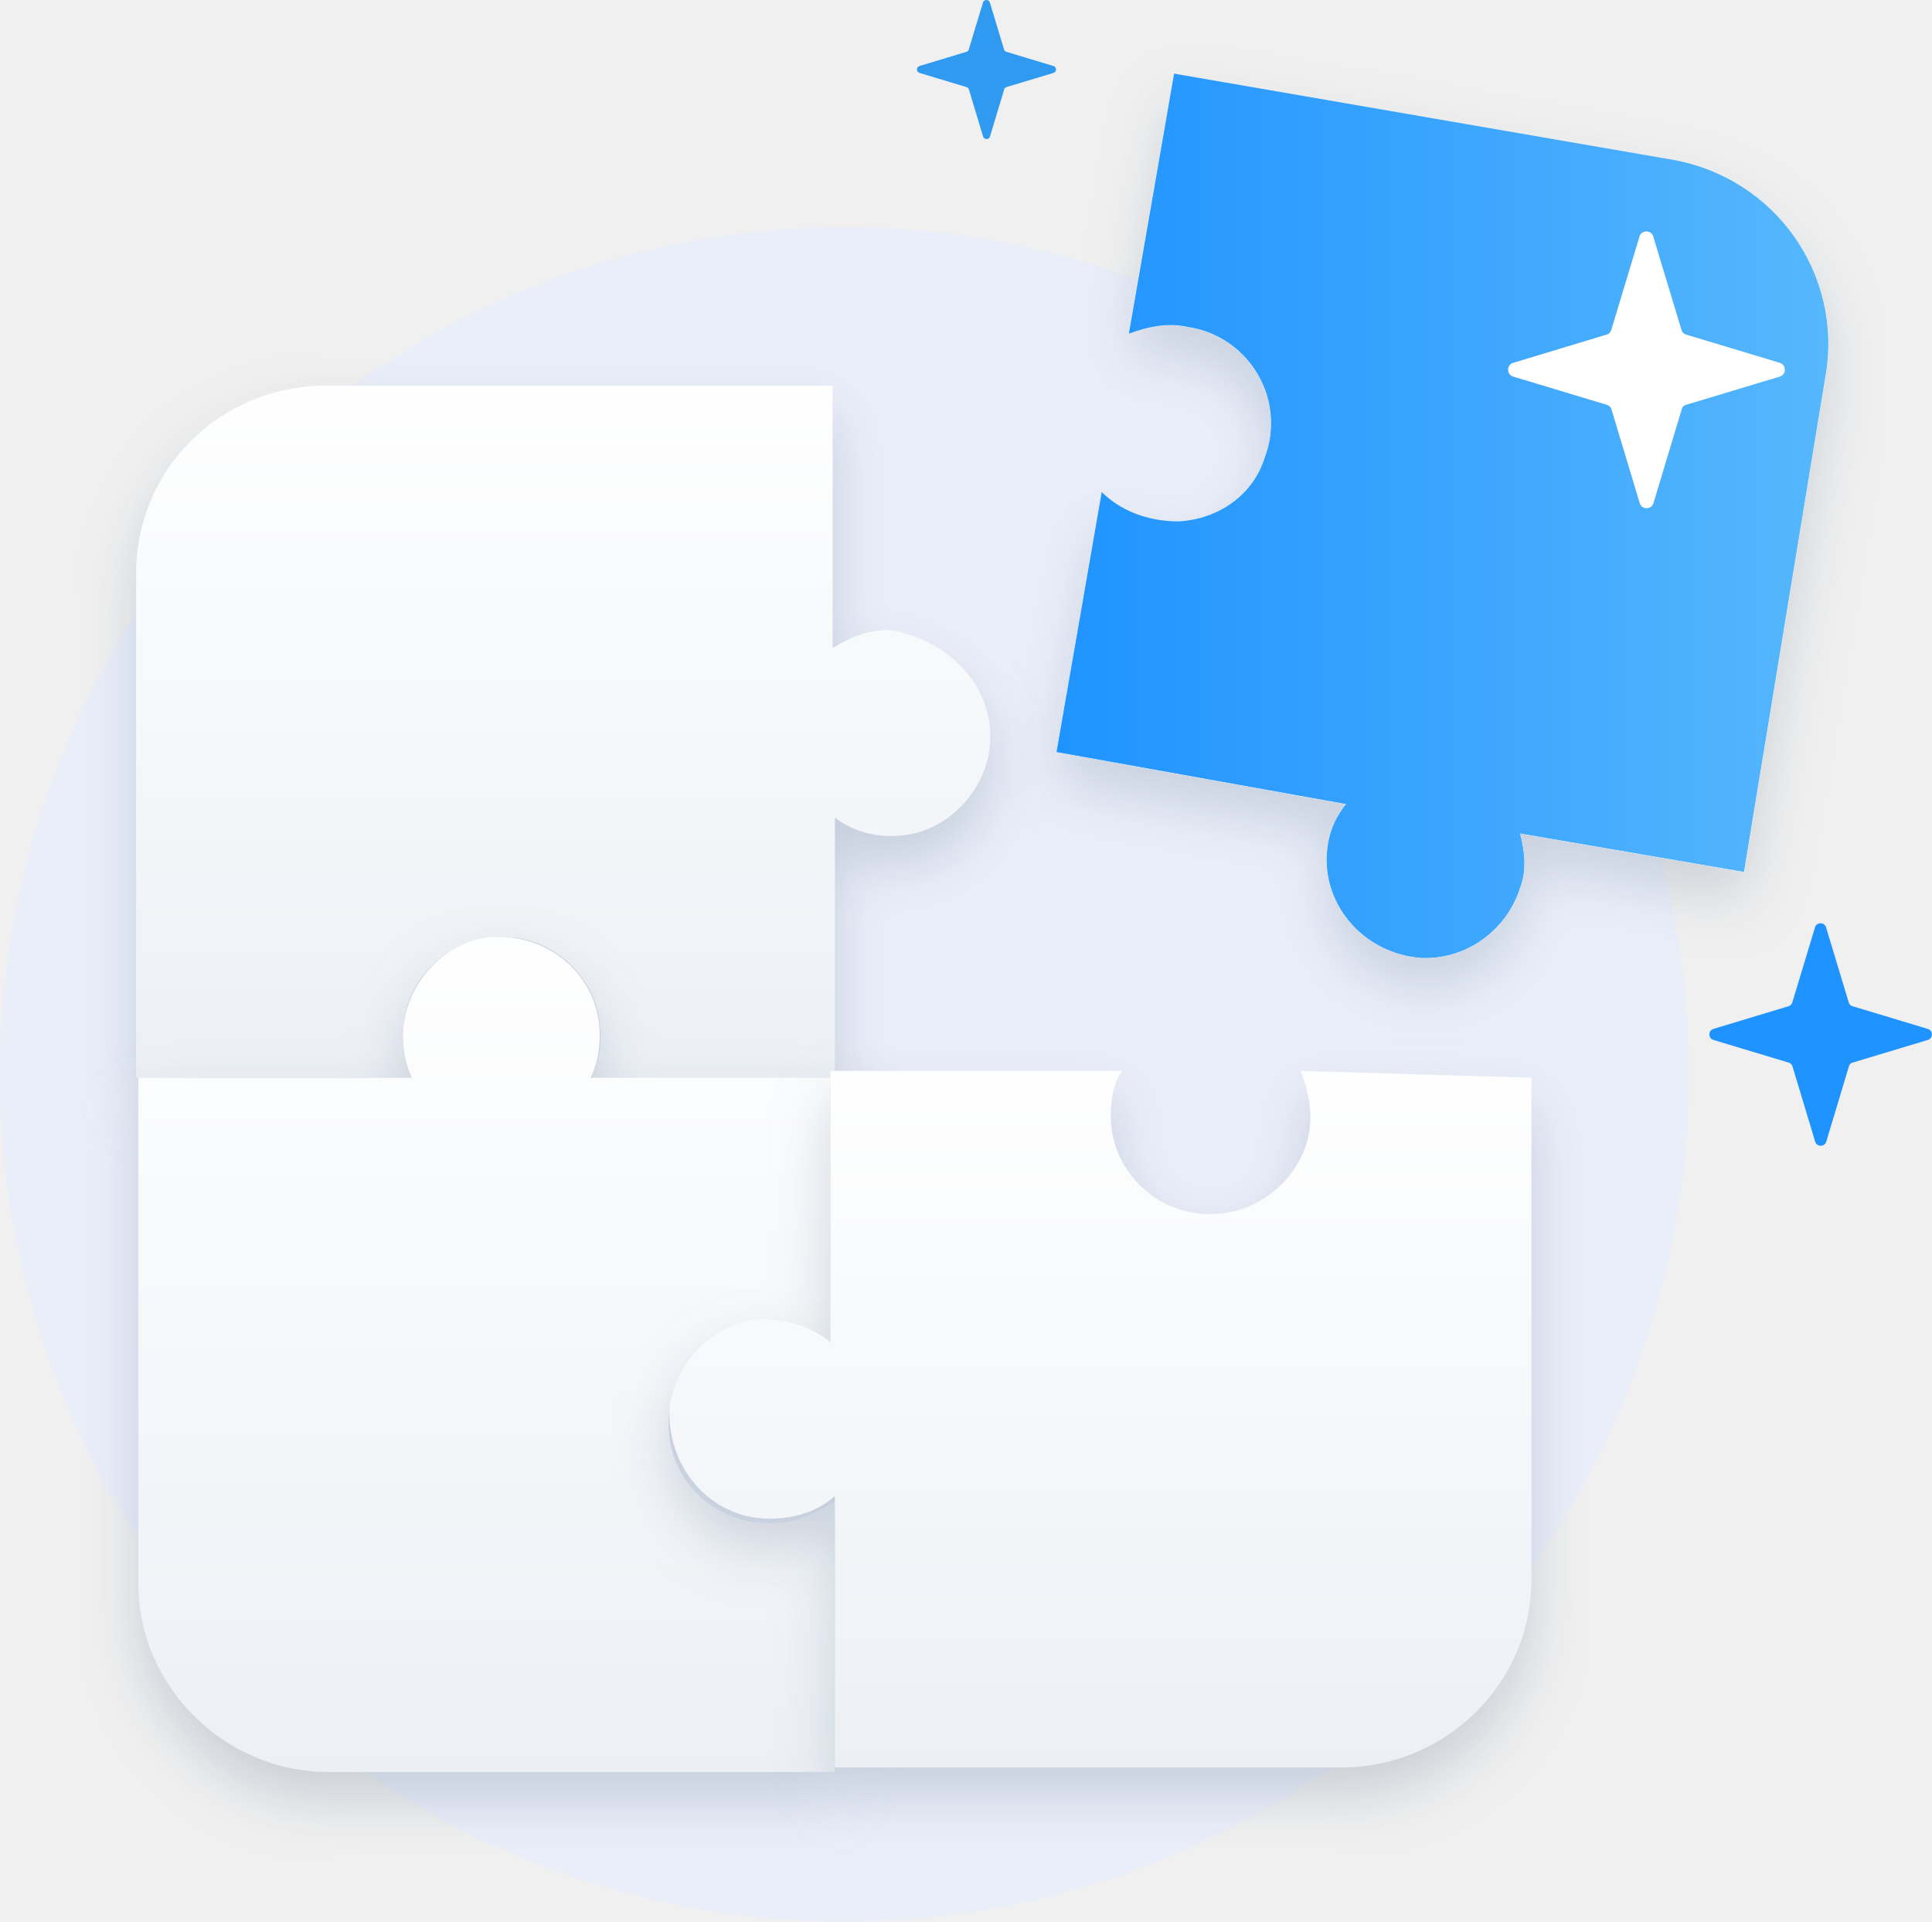
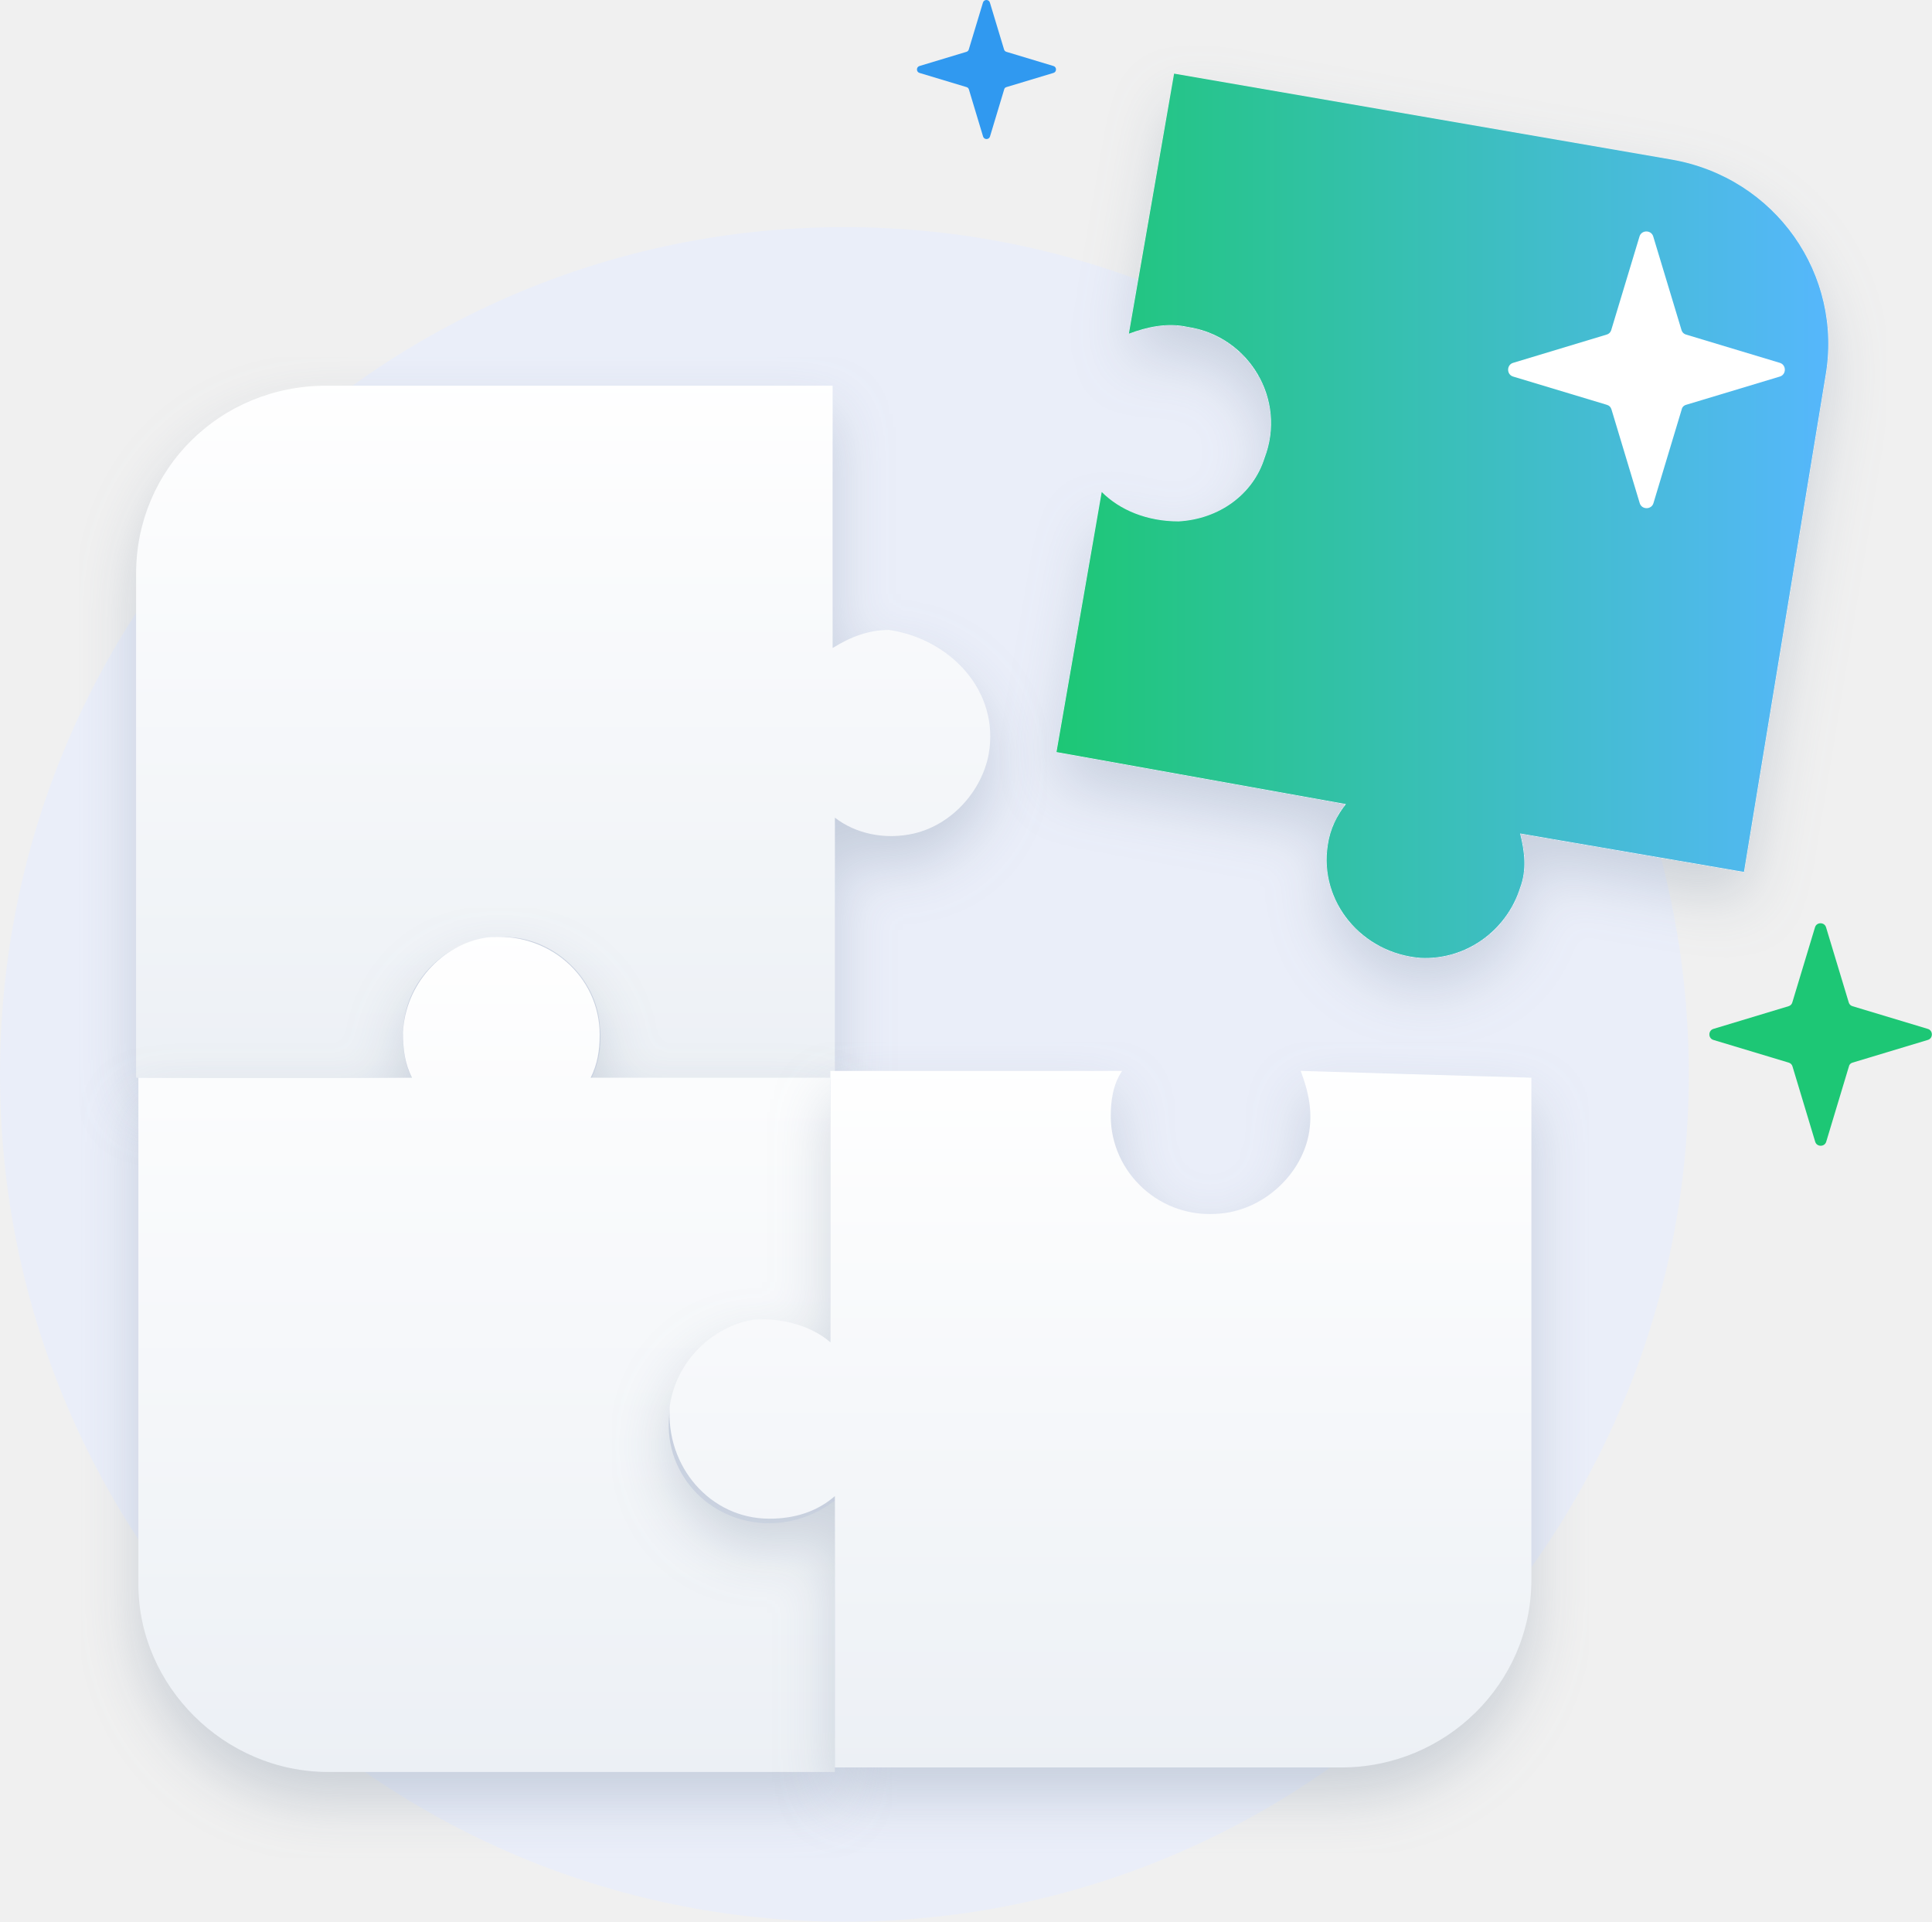
<svg xmlns="http://www.w3.org/2000/svg" width="748" height="744" viewBox="0 0 748 744" fill="none">
  <path d="M326.92 744.001C507.474 744.001 653.841 597.135 653.841 415.967C653.841 234.799 507.474 87.933 326.92 87.933C146.367 87.933 0 234.799 0 415.967C0 597.135 146.367 744.001 326.92 744.001Z" fill="#EAEEF9" />
  <path d="M699.264 140.632C703.555 136.698 703.855 130.018 699.934 125.713C696.013 121.407 689.355 121.106 685.065 125.041C680.774 128.975 680.474 135.655 684.395 139.961C688.316 144.266 694.974 144.567 699.264 140.632Z" fill="#EAEEF9" />
  <path opacity="0.3" d="M524.644 264.296C536.27 264.296 545.694 254.839 545.694 243.175C545.694 231.51 536.27 222.054 524.644 222.054C513.019 222.054 503.595 231.51 503.595 243.175C503.595 254.839 513.019 264.296 524.644 264.296Z" fill="#AAB2C5" />
  <g filter="url(#filter0_d_415_54)">
    <path d="M382.773 292.041C380.146 306.049 368.765 319.182 353.881 322.685C342.499 325.311 331.117 322.685 323.237 316.556V418.118H228.679C232.181 411.113 233.057 404.109 232.181 396.229C230.43 378.719 215.546 364.71 198.911 362.959C176.147 360.333 156.01 377.843 156.01 400.607C156.01 406.736 156.886 412.864 159.512 417.242H52.697V221.998C52.697 181.724 85.092 149.329 126.242 149.329H322.361V250.891C329.366 246.513 336.37 243.887 344.25 243.887C367.889 247.389 387.151 267.526 382.773 292.041Z" fill="url(#paint0_linear_415_54)" />
  </g>
  <g filter="url(#filter1_d_415_54)">
    <path d="M259.323 545.944C255.821 569.583 274.207 589.72 297.847 589.72C307.478 589.72 316.233 586.218 323.237 580.965V686.029H127.118C86.844 686.029 53.573 652.759 53.573 613.36V417.241H159.513C156.886 411.987 156.011 406.734 156.011 399.73C156.886 381.344 170.895 365.584 188.405 362.958C212.045 360.331 232.182 377.842 232.182 400.605C232.182 406.734 231.306 411.987 228.68 417.241H321.486V522.304C313.606 515.3 303.1 511.798 291.718 513.549C275.083 515.3 261.95 529.309 259.323 545.944Z" fill="url(#paint1_linear_415_54)" />
  </g>
  <g filter="url(#filter2_d_415_54)">
    <path d="M592.9 417.24V611.609C592.9 651.883 559.63 684.278 519.356 684.278H323.236V579.214C316.232 585.343 307.477 587.969 297.846 587.969C275.082 587.969 257.571 567.832 259.322 544.193C261.949 526.682 275.958 513.549 291.717 510.922C303.099 510.047 314.481 513.549 321.485 519.678V414.614H434.429C430.927 419.867 430.051 425.996 430.051 432.124C430.051 454.013 449.313 472.399 472.952 469.772C490.463 468.021 505.347 453.137 507.098 436.502C507.974 428.622 506.223 421.618 503.596 414.614L592.9 417.24Z" fill="url(#paint2_linear_415_54)" />
  </g>
  <g filter="url(#filter3_d_415_54)">
    <path d="M675.2 337.567L588.522 322.683C590.273 329.688 591.149 336.692 588.522 343.696C583.269 360.331 567.509 371.713 549.999 370.838C527.235 369.087 510.6 348.949 514.102 327.061C514.978 320.932 517.604 315.679 521.106 311.301L409.038 291.164L426.549 190.478C433.553 197.482 444.059 201.86 456.317 201.86C472.076 200.984 485.209 191.353 489.587 177.345C498.342 154.581 483.458 130.066 459.819 126.564C451.939 124.813 444.059 126.564 437.055 129.191L454.566 28.504L647.183 61.775C687.457 68.779 713.723 106.427 706.719 145.826L675.2 337.567Z" fill="url(#paint3_linear_415_54)" />
  </g>
-   <path d="M717.255 411.396L746.365 402.622C748.473 402.01 748.473 398.95 746.365 398.338L717.255 389.564C716.507 389.36 715.963 388.816 715.759 388.068L706.986 359.027C706.374 356.918 703.313 356.918 702.701 359.027L693.927 388.068C693.723 388.816 693.179 389.36 692.431 389.564L663.39 398.338C661.281 398.95 661.281 402.01 663.39 402.622L692.499 411.396C693.247 411.6 693.791 412.144 693.995 412.892L702.769 442.001C703.381 444.11 706.442 444.11 707.054 442.001L715.827 412.892C715.963 412.144 716.507 411.6 717.255 411.396Z" fill="#1F93FF" />
+   <path d="M717.255 411.396L746.365 402.622C748.473 402.01 748.473 398.95 746.365 398.338L717.255 389.564C716.507 389.36 715.963 388.816 715.759 388.068L706.986 359.027C706.374 356.918 703.313 356.918 702.701 359.027L693.927 388.068C693.723 388.816 693.179 389.36 692.431 389.564L663.39 398.338C661.281 398.95 661.281 402.01 663.39 402.622L692.499 411.396C693.247 411.6 693.791 412.144 693.995 412.892L702.769 442.001C703.381 444.11 706.442 444.11 707.054 442.001L715.827 412.892C715.963 412.144 716.507 411.6 717.255 411.396Z" fill="#1DC775" />
  <path d="M652.853 156.709L689.058 145.797C691.681 145.036 691.681 141.229 689.058 140.468L652.853 129.555C651.923 129.302 651.246 128.625 650.992 127.694L640.08 91.574C639.318 88.951 635.512 88.951 634.75 91.574L623.838 127.694C623.584 128.625 622.908 129.302 621.977 129.555L585.856 140.468C583.234 141.229 583.234 145.036 585.856 145.797L622.062 156.709C622.992 156.963 623.669 157.64 623.923 158.57L634.835 194.776C635.596 197.398 639.403 197.398 640.164 194.776L651.077 158.57C651.246 157.64 651.923 156.963 652.853 156.709Z" fill="white" />
  <path d="M389.665 33.717L407.858 28.233C409.176 27.851 409.176 25.938 407.858 25.556L389.665 20.073C389.197 19.945 388.857 19.605 388.73 19.137L383.246 0.988C382.864 -0.329 380.951 -0.329 380.568 0.988L375.085 19.137C374.957 19.605 374.617 19.945 374.15 20.073L355.999 25.556C354.681 25.938 354.681 27.851 355.999 28.233L374.192 33.717C374.66 33.844 375 34.184 375.127 34.652L380.611 52.843C380.993 54.161 382.906 54.161 383.289 52.843L388.772 34.652C388.857 34.184 389.197 33.844 389.665 33.717Z" fill="#3099F0" />
  <defs>
    <filter id="filter0_d_415_54" x="30.697" y="138.329" width="374.7" height="312.789" filterUnits="userSpaceOnUse" color-interpolation-filters="sRGB">
      <feFlood flood-opacity="0" result="BackgroundImageFix" />
      <feColorMatrix in="SourceAlpha" type="matrix" values="0 0 0 0 0 0 0 0 0 0 0 0 0 0 0 0 0 0 127 0" result="hardAlpha" />
      <feOffset dy="11" />
      <feGaussianBlur stdDeviation="11" />
      <feColorMatrix type="matrix" values="0 0 0 0 0.398 0 0 0 0 0.477 0 0 0 0 0.575 0 0 0 0.27 0" />
      <feBlend mode="normal" in2="BackgroundImageFix" result="effect1_dropShadow_415_54" />
      <feBlend mode="normal" in="SourceGraphic" in2="effect1_dropShadow_415_54" result="shape" />
    </filter>
    <filter id="filter1_d_415_54" x="31.573" y="351.696" width="313.664" height="367.333" filterUnits="userSpaceOnUse" color-interpolation-filters="sRGB">
      <feFlood flood-opacity="0" result="BackgroundImageFix" />
      <feColorMatrix in="SourceAlpha" type="matrix" values="0 0 0 0 0 0 0 0 0 0 0 0 0 0 0 0 0 0 127 0" result="hardAlpha" />
      <feOffset dy="11" />
      <feGaussianBlur stdDeviation="11" />
      <feColorMatrix type="matrix" values="0 0 0 0 0.398 0 0 0 0 0.477 0 0 0 0 0.575 0 0 0 0.27 0" />
      <feBlend mode="normal" in2="BackgroundImageFix" result="effect1_dropShadow_415_54" />
      <feBlend mode="normal" in="SourceGraphic" in2="effect1_dropShadow_415_54" result="shape" />
    </filter>
    <filter id="filter2_d_415_54" x="237.202" y="403.614" width="377.699" height="313.664" filterUnits="userSpaceOnUse" color-interpolation-filters="sRGB">
      <feFlood flood-opacity="0" result="BackgroundImageFix" />
      <feColorMatrix in="SourceAlpha" type="matrix" values="0 0 0 0 0 0 0 0 0 0 0 0 0 0 0 0 0 0 127 0" result="hardAlpha" />
      <feOffset dy="11" />
      <feGaussianBlur stdDeviation="11" />
      <feColorMatrix type="matrix" values="0 0 0 0 0.398 0 0 0 0 0.477 0 0 0 0 0.575 0 0 0 0.27 0" />
      <feBlend mode="normal" in2="BackgroundImageFix" result="effect1_dropShadow_415_54" />
      <feBlend mode="normal" in="SourceGraphic" in2="effect1_dropShadow_415_54" result="shape" />
    </filter>
    <filter id="filter3_d_415_54" x="387.038" y="17.504" width="342.811" height="386.38" filterUnits="userSpaceOnUse" color-interpolation-filters="sRGB">
      <feFlood flood-opacity="0" result="BackgroundImageFix" />
      <feColorMatrix in="SourceAlpha" type="matrix" values="0 0 0 0 0 0 0 0 0 0 0 0 0 0 0 0 0 0 127 0" result="hardAlpha" />
      <feOffset dy="11" />
      <feGaussianBlur stdDeviation="11" />
      <feComposite in2="hardAlpha" operator="out" />
      <feColorMatrix type="matrix" values="0 0 0 0 0.396 0 0 0 0 0.478 0 0 0 0 0.576 0 0 0 0.25 0" />
      <feBlend mode="normal" in2="BackgroundImageFix" result="effect1_dropShadow_415_54" />
      <feBlend mode="normal" in="SourceGraphic" in2="effect1_dropShadow_415_54" result="shape" />
    </filter>
    <linearGradient id="paint0_linear_415_54" x1="217.94" y1="143.112" x2="217.94" y2="421.015" gradientUnits="userSpaceOnUse">
      <stop stop-color="white" />
      <stop offset="0.996" stop-color="#ECF0F5" />
    </linearGradient>
    <linearGradient id="paint1_linear_415_54" x1="188.317" y1="355.217" x2="188.317" y2="689.515" gradientUnits="userSpaceOnUse">
      <stop stop-color="white" />
      <stop offset="0.996" stop-color="#ECF0F5" />
    </linearGradient>
    <linearGradient id="paint2_linear_415_54" x1="425.942" y1="408.376" x2="425.942" y2="687.185" gradientUnits="userSpaceOnUse">
      <stop stop-color="white" />
      <stop offset="0.996" stop-color="#ECF0F5" />
    </linearGradient>
    <linearGradient id="paint3_linear_415_54" x1="408.901" y1="199.732" x2="707.903" y2="199.732" gradientUnits="userSpaceOnUse">
-       <stop stop-color="#1F93FF" />
+       <stop stop-color="#1DC775" />
      <stop offset="1" stop-color="#56B7FC" />
    </linearGradient>
  </defs>
</svg>
